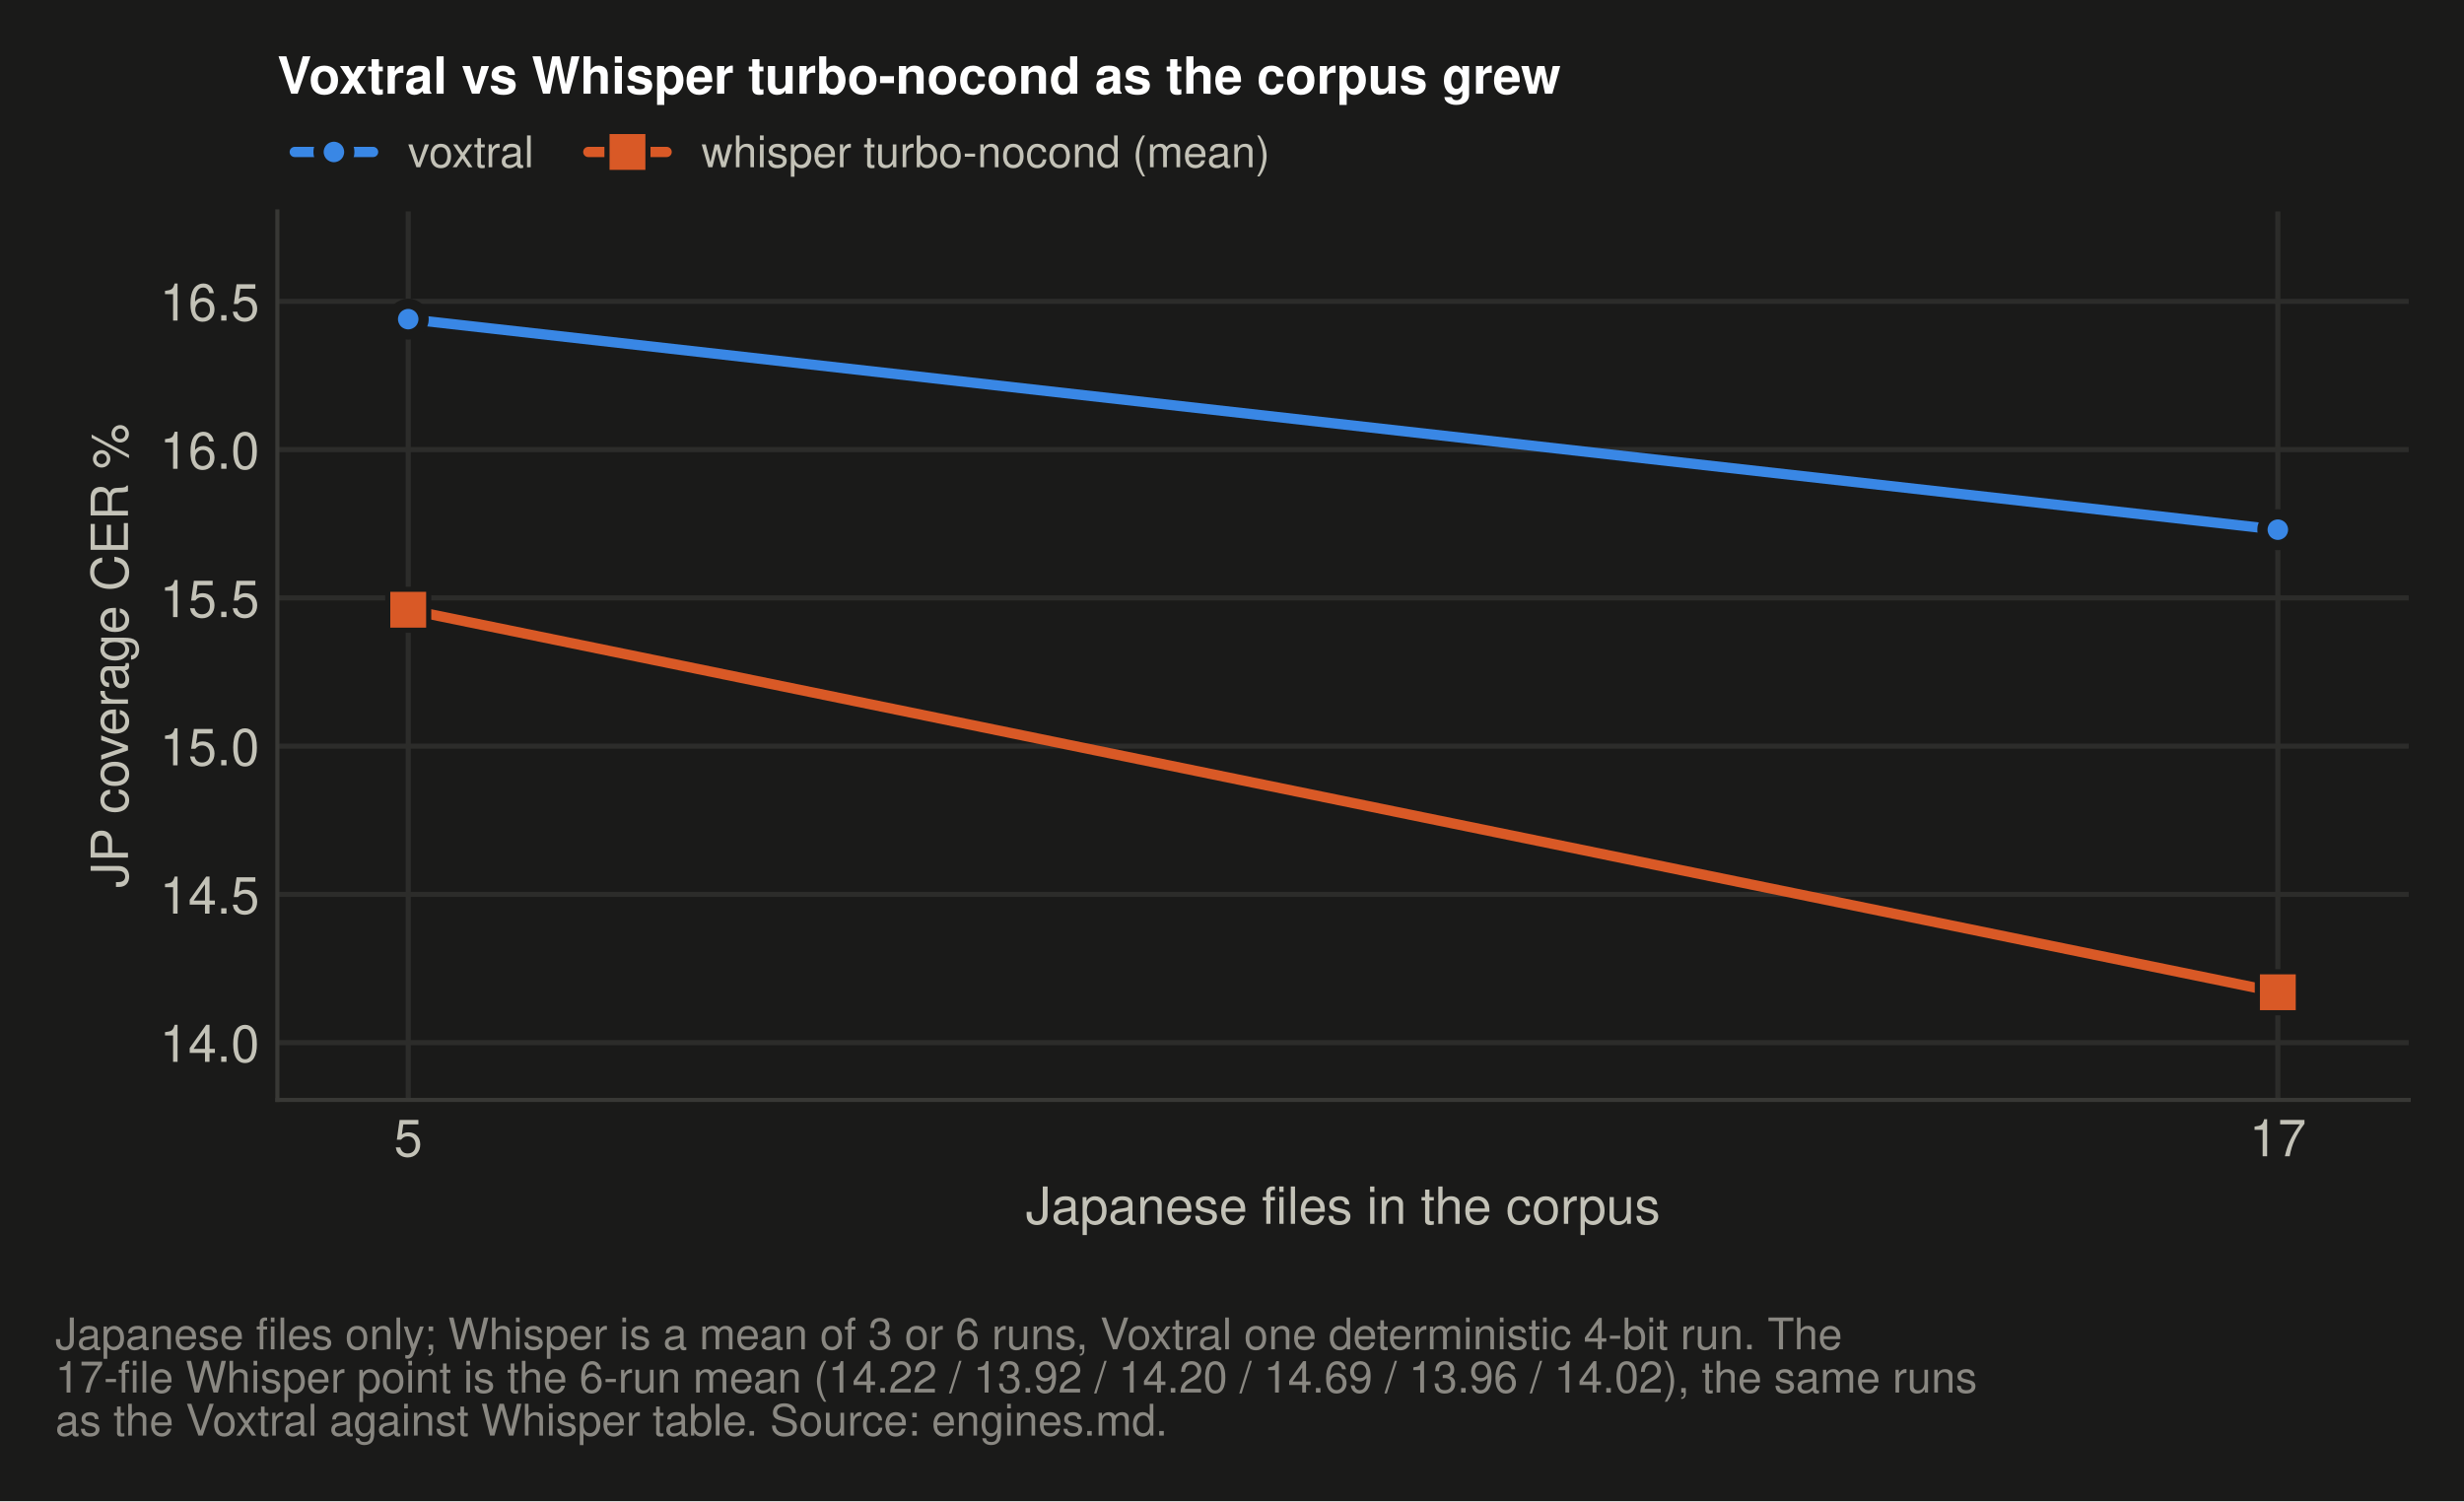
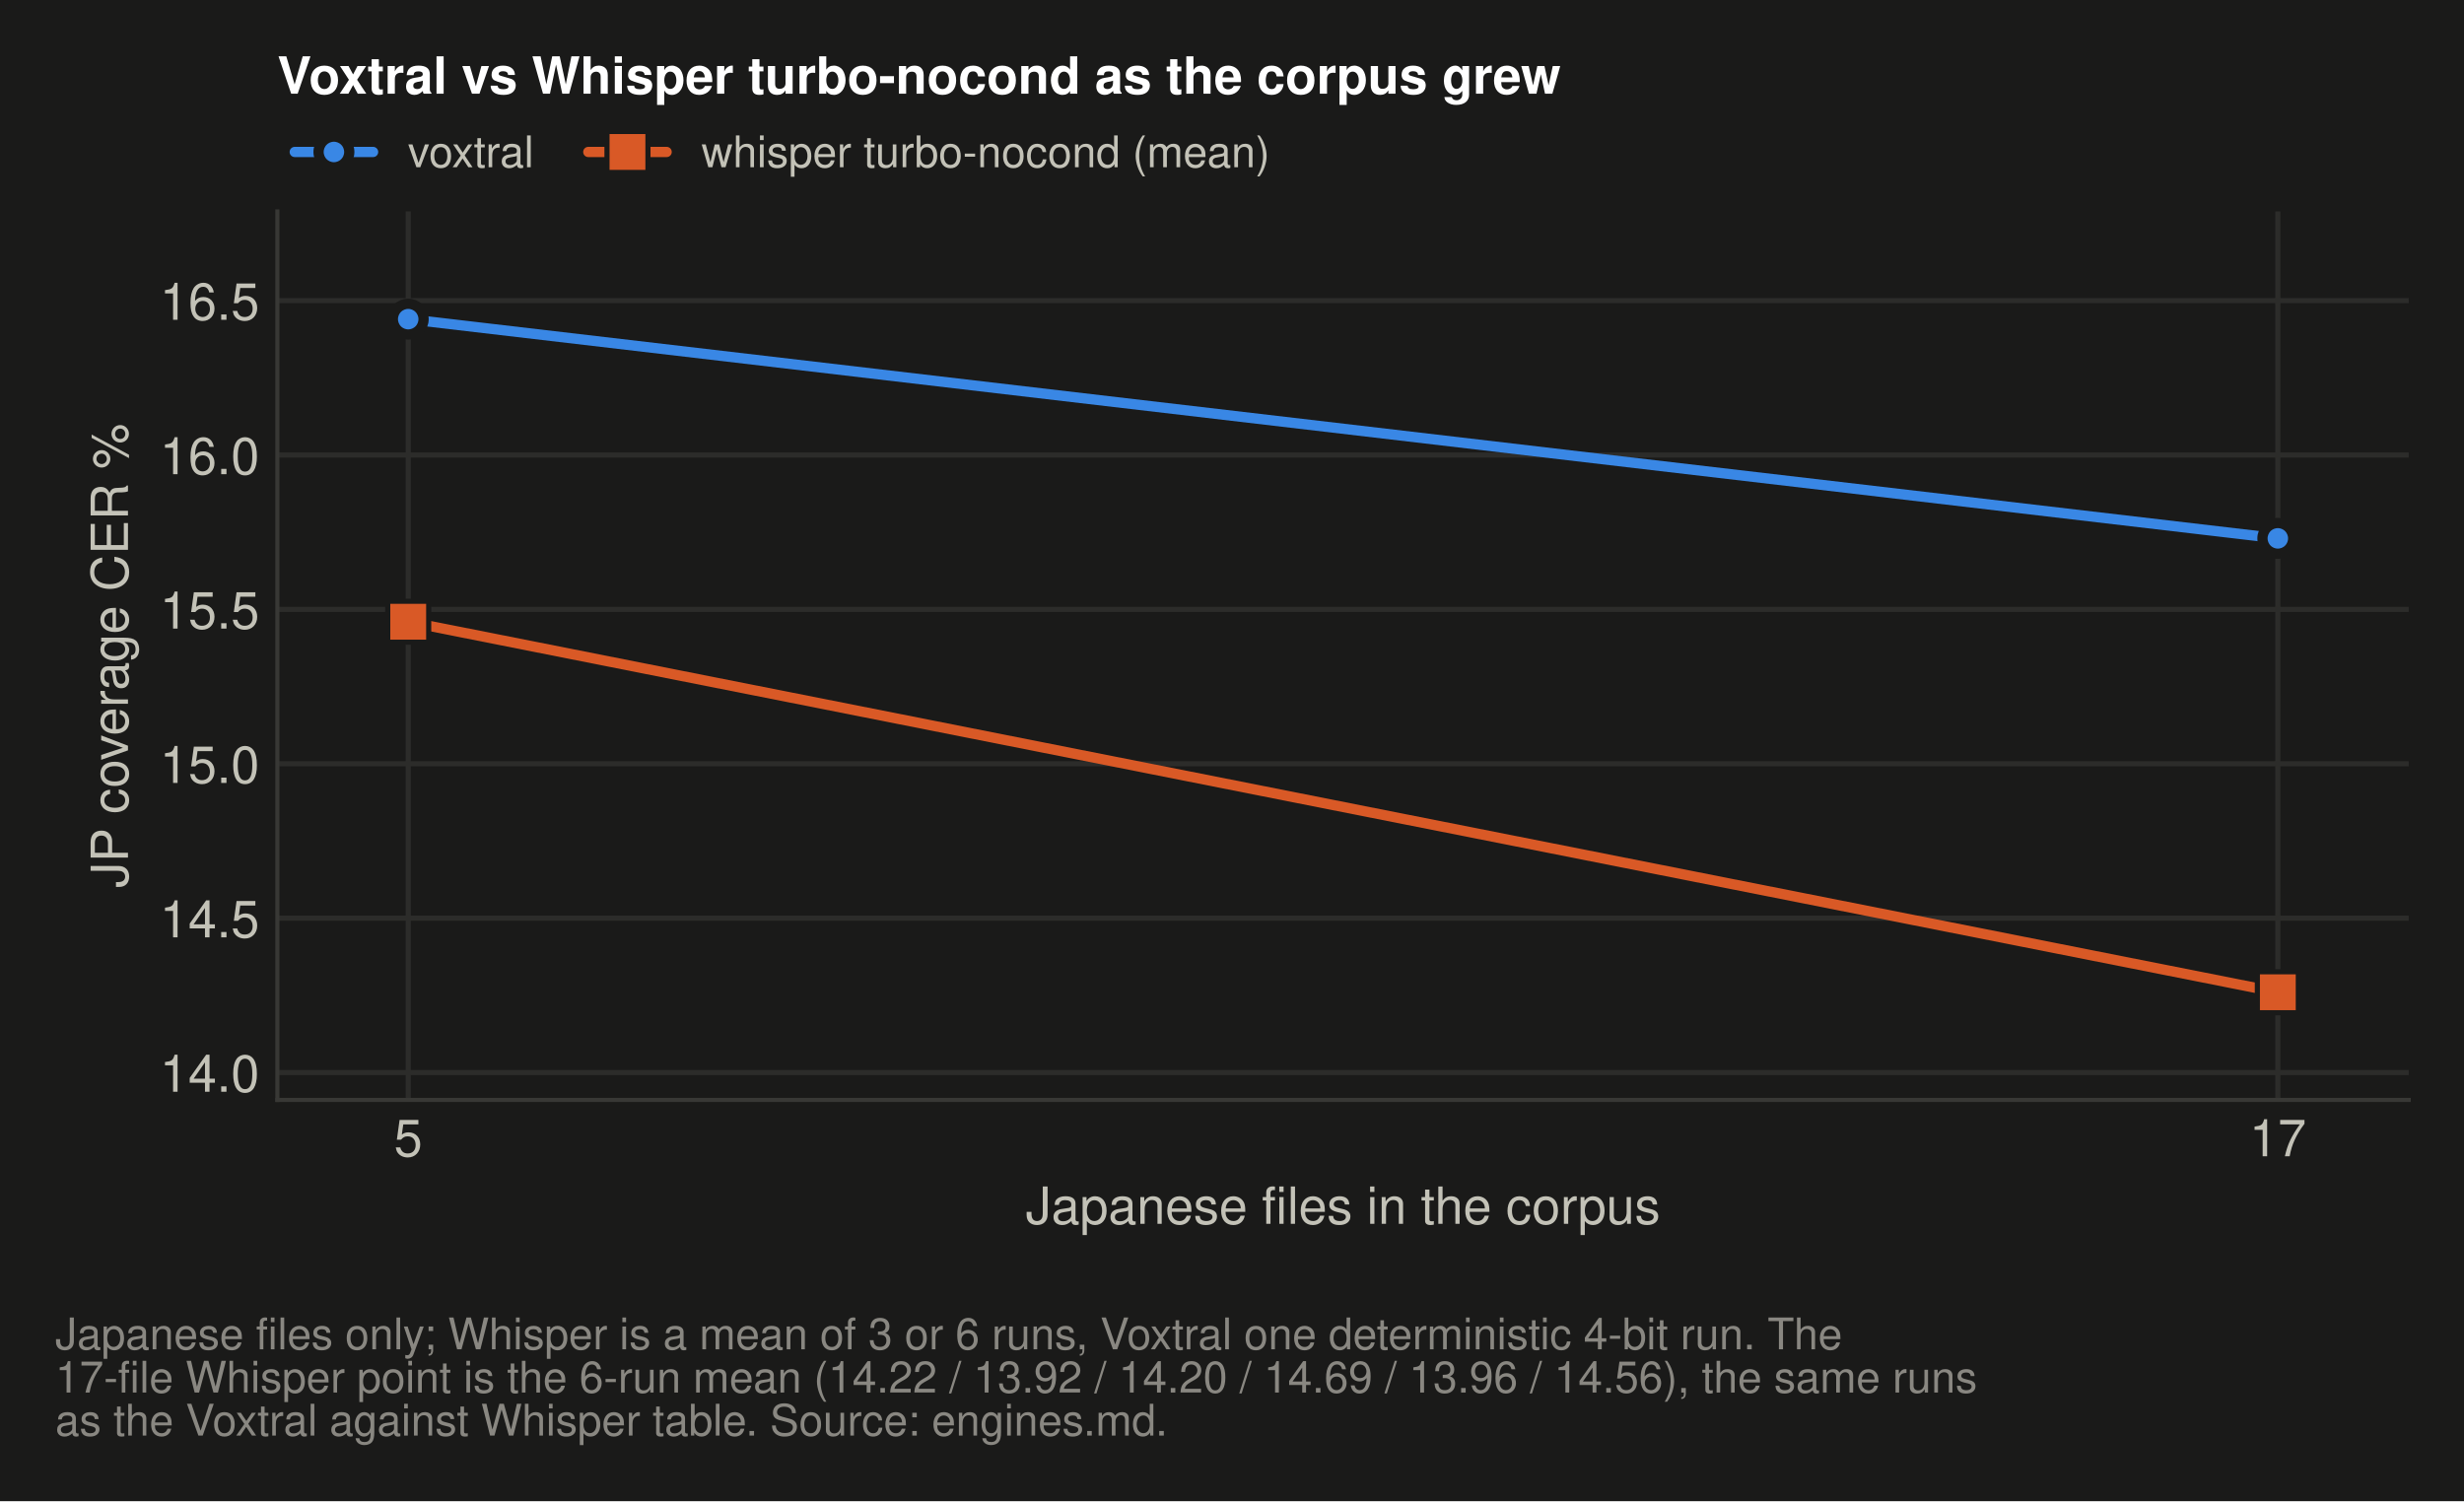
<svg xmlns="http://www.w3.org/2000/svg" xmlns:xlink="http://www.w3.org/1999/xlink" width="481.248pt" height="293.199pt" viewBox="0 0 481.248 293.199" version="1.1">
  <defs>
    <style type="text/css">*{stroke-linejoin: round; stroke-linecap: butt}</style>
  </defs>
  <g id="figure_1">
    <g id="patch_1">
      <path d="M 0 293.199  L 481.248 293.199  L 481.248 0  L 0 0  z " style="fill: #1a1a19" />
    </g>
    <g id="axes_1">
      <g id="patch_2">
        <path d="M 54.168 214.841  L 470.448 214.841  L 470.448 41.3  L 54.168 41.3  z " style="fill: #1a1a19" />
      </g>
      <g id="matplotlib.axis_1">
        <g id="xtick_1">
          <g id="line2d_1">
            <path d="M 79.729 214.841  L 79.729 41.3  " clip-path="url(#p7130e37392)" style="fill: none; stroke: #2c2c2a; stroke-linecap: round" />
          </g>
          <g id="line2d_2" />
          <g id="text_1">
            <text style="font-size: 10px; font-family: 'Helvetica', 'Arial', 'DejaVu Sans'; text-anchor: middle; fill: #c3c2b7" x="79.729" y="225.841" transform="rotate(-0 79.72905 225.8408)">5</text>
          </g>
        </g>
        <g id="xtick_2">
          <g id="line2d_3">
            <path d="M 444.887 214.841  L 444.887 41.3  " clip-path="url(#p7130e37392)" style="fill: none; stroke: #2c2c2a; stroke-linecap: round" />
          </g>
          <g id="line2d_4" />
          <g id="text_2">
            <text style="font-size: 10px; font-family: 'Helvetica', 'Arial', 'DejaVu Sans'; text-anchor: middle; fill: #c3c2b7" x="444.887" y="225.841" transform="rotate(-0 444.8869 225.8408)">17</text>
          </g>
        </g>
        <g id="text_3">
          <text style="font-size: 10px; font-family: 'Helvetica', 'Arial', 'DejaVu Sans'; text-anchor: middle; fill: #c3c2b7" x="262.308" y="239.04" transform="rotate(-0 262.308 239.04)">Japanese files in the corpus</text>
        </g>
      </g>
      <g id="matplotlib.axis_2">
        <g id="ytick_1">
          <g id="line2d_5">
-             <path d="M 54.168 203.651  L 470.448 203.651  " clip-path="url(#p7130e37392)" style="fill: none; stroke: #2c2c2a; stroke-linecap: round" />
+             <path d="M 54.168 209.485  L 470.448 209.485  " clip-path="url(#p7130e37392)" style="fill: none; stroke: #2c2c2a; stroke-linecap: round" />
          </g>
          <g id="line2d_6" />
          <g id="text_4">
-             <text style="font-size: 10px; font-family: 'Helvetica', 'Arial', 'DejaVu Sans'; text-anchor: end; fill: #c3c2b7" x="50.668" y="207.401" transform="rotate(-0 50.668 207.4013)">14.0</text>
+             <text style="font-size: 10px; font-family: 'Helvetica', 'Arial', 'DejaVu Sans'; text-anchor: end; fill: #c3c2b7" x="50.668" y="213.235" transform="rotate(-0 50.668 213.2355)">14.0</text>
          </g>
        </g>
        <g id="ytick_2">
          <g id="line2d_7">
-             <path d="M 54.168 174.693  L 470.448 174.693  " clip-path="url(#p7130e37392)" style="fill: none; stroke: #2c2c2a; stroke-linecap: round" />
+             <path d="M 54.168 179.332  L 470.448 179.332  " clip-path="url(#p7130e37392)" style="fill: none; stroke: #2c2c2a; stroke-linecap: round" />
          </g>
          <g id="line2d_8" />
          <g id="text_5">
-             <text style="font-size: 10px; font-family: 'Helvetica', 'Arial', 'DejaVu Sans'; text-anchor: end; fill: #c3c2b7" x="50.668" y="178.443" transform="rotate(-0 50.668 178.4431)">14.5</text>
+             <text style="font-size: 10px; font-family: 'Helvetica', 'Arial', 'DejaVu Sans'; text-anchor: end; fill: #c3c2b7" x="50.668" y="183.082" transform="rotate(-0 50.668 183.0817)">14.5</text>
          </g>
        </g>
        <g id="ytick_3">
          <g id="line2d_9">
-             <path d="M 54.168 145.735  L 470.448 145.735  " clip-path="url(#p7130e37392)" style="fill: none; stroke: #2c2c2a; stroke-linecap: round" />
+             <path d="M 54.168 149.178  L 470.448 149.178  " clip-path="url(#p7130e37392)" style="fill: none; stroke: #2c2c2a; stroke-linecap: round" />
          </g>
          <g id="line2d_10" />
          <g id="text_6">
-             <text style="font-size: 10px; font-family: 'Helvetica', 'Arial', 'DejaVu Sans'; text-anchor: end; fill: #c3c2b7" x="50.668" y="149.485" transform="rotate(-0 50.668 149.4849)">15.0</text>
+             <text style="font-size: 10px; font-family: 'Helvetica', 'Arial', 'DejaVu Sans'; text-anchor: end; fill: #c3c2b7" x="50.668" y="152.928" transform="rotate(-0 50.668 152.928)">15.0</text>
          </g>
        </g>
        <g id="ytick_4">
          <g id="line2d_11">
-             <path d="M 54.168 116.777  L 470.448 116.777  " clip-path="url(#p7130e37392)" style="fill: none; stroke: #2c2c2a; stroke-linecap: round" />
+             <path d="M 54.168 119.024  L 470.448 119.024  " clip-path="url(#p7130e37392)" style="fill: none; stroke: #2c2c2a; stroke-linecap: round" />
          </g>
          <g id="line2d_12" />
          <g id="text_7">
-             <text style="font-size: 10px; font-family: 'Helvetica', 'Arial', 'DejaVu Sans'; text-anchor: end; fill: #c3c2b7" x="50.668" y="120.527" transform="rotate(-0 50.668 120.5267)">15.5</text>
+             <text style="font-size: 10px; font-family: 'Helvetica', 'Arial', 'DejaVu Sans'; text-anchor: end; fill: #c3c2b7" x="50.668" y="122.774" transform="rotate(-0 50.668 122.7743)">15.5</text>
          </g>
        </g>
        <g id="ytick_5">
          <g id="line2d_13">
-             <path d="M 54.168 87.818  L 470.448 87.818  " clip-path="url(#p7130e37392)" style="fill: none; stroke: #2c2c2a; stroke-linecap: round" />
+             <path d="M 54.168 88.871  L 470.448 88.871  " clip-path="url(#p7130e37392)" style="fill: none; stroke: #2c2c2a; stroke-linecap: round" />
          </g>
          <g id="line2d_14" />
          <g id="text_8">
-             <text style="font-size: 10px; font-family: 'Helvetica', 'Arial', 'DejaVu Sans'; text-anchor: end; fill: #c3c2b7" x="50.668" y="91.568" transform="rotate(-0 50.668 91.56847)">16.0</text>
+             <text style="font-size: 10px; font-family: 'Helvetica', 'Arial', 'DejaVu Sans'; text-anchor: end; fill: #c3c2b7" x="50.668" y="92.621" transform="rotate(-0 50.668 92.62053)">16.0</text>
          </g>
        </g>
        <g id="ytick_6">
          <g id="line2d_15">
-             <path d="M 54.168 58.86  L 470.448 58.86  " clip-path="url(#p7130e37392)" style="fill: none; stroke: #2c2c2a; stroke-linecap: round" />
+             <path d="M 54.168 58.717  L 470.448 58.717  " clip-path="url(#p7130e37392)" style="fill: none; stroke: #2c2c2a; stroke-linecap: round" />
          </g>
          <g id="line2d_16" />
          <g id="text_9">
-             <text style="font-size: 10px; font-family: 'Helvetica', 'Arial', 'DejaVu Sans'; text-anchor: end; fill: #c3c2b7" x="50.668" y="62.61" transform="rotate(-0 50.668 62.61026)">16.5</text>
+             <text style="font-size: 10px; font-family: 'Helvetica', 'Arial', 'DejaVu Sans'; text-anchor: end; fill: #c3c2b7" x="50.668" y="62.467" transform="rotate(-0 50.668 62.4668)">16.5</text>
          </g>
        </g>
        <g id="text_10">
          <text style="font-size: 10px; font-family: 'Helvetica', 'Arial', 'DejaVu Sans'; text-anchor: middle; fill: #c3c2b7" x="24.995" y="128.07" transform="rotate(-90 24.99456 128.0704)">JP coverage CER %</text>
        </g>
      </g>
      <g id="patch_3">
        <path d="M 54.168 214.841  L 54.168 41.3  " style="fill: none; stroke: #383835; stroke-width: 0.8; stroke-linejoin: miter; stroke-linecap: square" />
      </g>
      <g id="patch_4">
        <path d="M 54.168 214.841  L 470.448 214.841  " style="fill: none; stroke: #383835; stroke-width: 0.8; stroke-linejoin: miter; stroke-linecap: square" />
      </g>
      <g id="line2d_17">
-         <path d="M 79.729 62.335  L 444.887 103.456  " clip-path="url(#p7130e37392)" style="fill: none; stroke: #3987e5; stroke-width: 2; stroke-linecap: round" />
+         <path d="M 79.729 62.335  L 444.887 105.154  " clip-path="url(#p7130e37392)" style="fill: none; stroke: #3987e5; stroke-width: 2; stroke-linecap: round" />
        <defs>
          <path id="m226001cfbb" d="M 0 3  C 0.796 3 1.559 2.684 2.121 2.121  C 2.684 1.559 3 0.796 3 0  C 3 -0.796 2.684 -1.559 2.121 -2.121  C 1.559 -2.684 0.796 -3 0 -3  C -0.796 -3 -1.559 -2.684 -2.121 -2.121  C -2.684 -1.559 -3 -0.796 -3 0  C -3 0.796 -2.684 1.559 -2.121 2.121  C -1.559 2.684 -0.796 3 0 3  z " style="stroke: #1a1a19; stroke-width: 2" />
        </defs>
        <g clip-path="url(#p7130e37392)">
          <use xlink:href="#m226001cfbb" x="79.729" y="62.335" style="fill: #3987e5; stroke: #1a1a19; stroke-width: 2" />
-           <use xlink:href="#m226001cfbb" x="444.887" y="103.456" style="fill: #3987e5; stroke: #1a1a19; stroke-width: 2" />
+           <use xlink:href="#m226001cfbb" x="444.887" y="105.154" style="fill: #3987e5; stroke: #1a1a19; stroke-width: 2" />
        </g>
      </g>
      <g id="line2d_18">
-         <path d="M 79.729 119.093  L 444.887 193.806  " clip-path="url(#p7130e37392)" style="fill: none; stroke: #d95926; stroke-width: 2; stroke-linecap: round" />
+         <path d="M 79.729 121.437  L 444.887 193.806  " clip-path="url(#p7130e37392)" style="fill: none; stroke: #d95926; stroke-width: 2; stroke-linecap: round" />
        <defs>
          <path id="m187742bd72" d="M -4 4  L 4 4  L 4 -4  L -4 -4  z " style="stroke: #1a1a19; stroke-linejoin: miter" />
        </defs>
        <g clip-path="url(#p7130e37392)">
-           <use xlink:href="#m187742bd72" x="79.729" y="119.093" style="fill: #d95926; stroke: #1a1a19; stroke-linejoin: miter" />
+           <use xlink:href="#m187742bd72" x="79.729" y="121.437" style="fill: #d95926; stroke: #1a1a19; stroke-linejoin: miter" />
          <use xlink:href="#m187742bd72" x="444.887" y="193.806" style="fill: #d95926; stroke: #1a1a19; stroke-linejoin: miter" />
        </g>
      </g>
      <g id="text_11">
        <text style="font-weight: 700; font-size: 10px; font-family: 'Helvetica', 'Arial', 'DejaVu Sans'; text-anchor: start; fill: #ffffff" x="54.168" y="18.3" transform="rotate(-0 54.168 18.3)">Voxtral vs Whisper turbo-nocond as the corpus grew</text>
      </g>
      <g id="legend_1">
        <g id="line2d_19">
          <path d="M 57.568 29.682  L 65.218 29.682  L 72.868 29.682  " style="fill: none; stroke: #3987e5; stroke-width: 2; stroke-linecap: round" />
          <g>
            <use xlink:href="#m226001cfbb" x="65.218" y="29.682" style="fill: #3987e5; stroke: #1a1a19; stroke-width: 2" />
          </g>
        </g>
        <g id="text_12">
          <text style="font-size: 8.5px; font-family: 'Helvetica', 'Arial', 'DejaVu Sans'; text-anchor: start; fill: #c3c2b7" x="79.668" y="32.657" transform="rotate(-0 79.668 32.65747)">voxtral</text>
        </g>
        <g id="line2d_20">
          <path d="M 114.902 29.682  L 122.552 29.682  L 130.202 29.682  " style="fill: none; stroke: #d95926; stroke-width: 2; stroke-linecap: round" />
          <g>
            <use xlink:href="#m187742bd72" x="122.552" y="29.682" style="fill: #d95926; stroke: #1a1a19; stroke-linejoin: miter" />
          </g>
        </g>
        <g id="text_13">
          <text style="font-size: 8.5px; font-family: 'Helvetica', 'Arial', 'DejaVu Sans'; text-anchor: start; fill: #c3c2b7" x="137.002" y="32.657" transform="rotate(-0 137.0018 32.65747)">whisper turbo-nocond (mean)</text>
        </g>
      </g>
    </g>
    <g id="text_14">
      <text style="font-size: 8.5px; font-family: 'Helvetica', 'Arial', 'DejaVu Sans'; fill: #898781" transform="translate(10.8 263.5416)">Japanese files only; Whisper is a mean of 3 or 6 runs, Voxtral one deterministic 4-bit run. The</text>
-       <text style="font-size: 8.5px; font-family: 'Helvetica', 'Arial', 'DejaVu Sans'; fill: #898781" transform="translate(10.8 271.9919)">17-file Whisper point is the 6-run mean (14.22 / 13.92 / 14.20 / 14.69 / 13.96 / 14.02), the same runs</text>
+       <text style="font-size: 8.5px; font-family: 'Helvetica', 'Arial', 'DejaVu Sans'; fill: #898781" transform="translate(10.8 271.9919)">17-file Whisper point is the 6-run mean (14.22 / 13.92 / 14.20 / 14.69 / 13.96 / 14.56), the same runs</text>
      <text style="font-size: 8.5px; font-family: 'Helvetica', 'Arial', 'DejaVu Sans'; fill: #898781" transform="translate(10.8 280.3918)">as the Voxtral against Whisper table. Source: engines.md.</text>
    </g>
  </g>
  <defs>
    <clipPath id="p7130e37392">
      <rect x="54.168" y="41.3" width="416.28" height="173.541" />
    </clipPath>
  </defs>
</svg>
